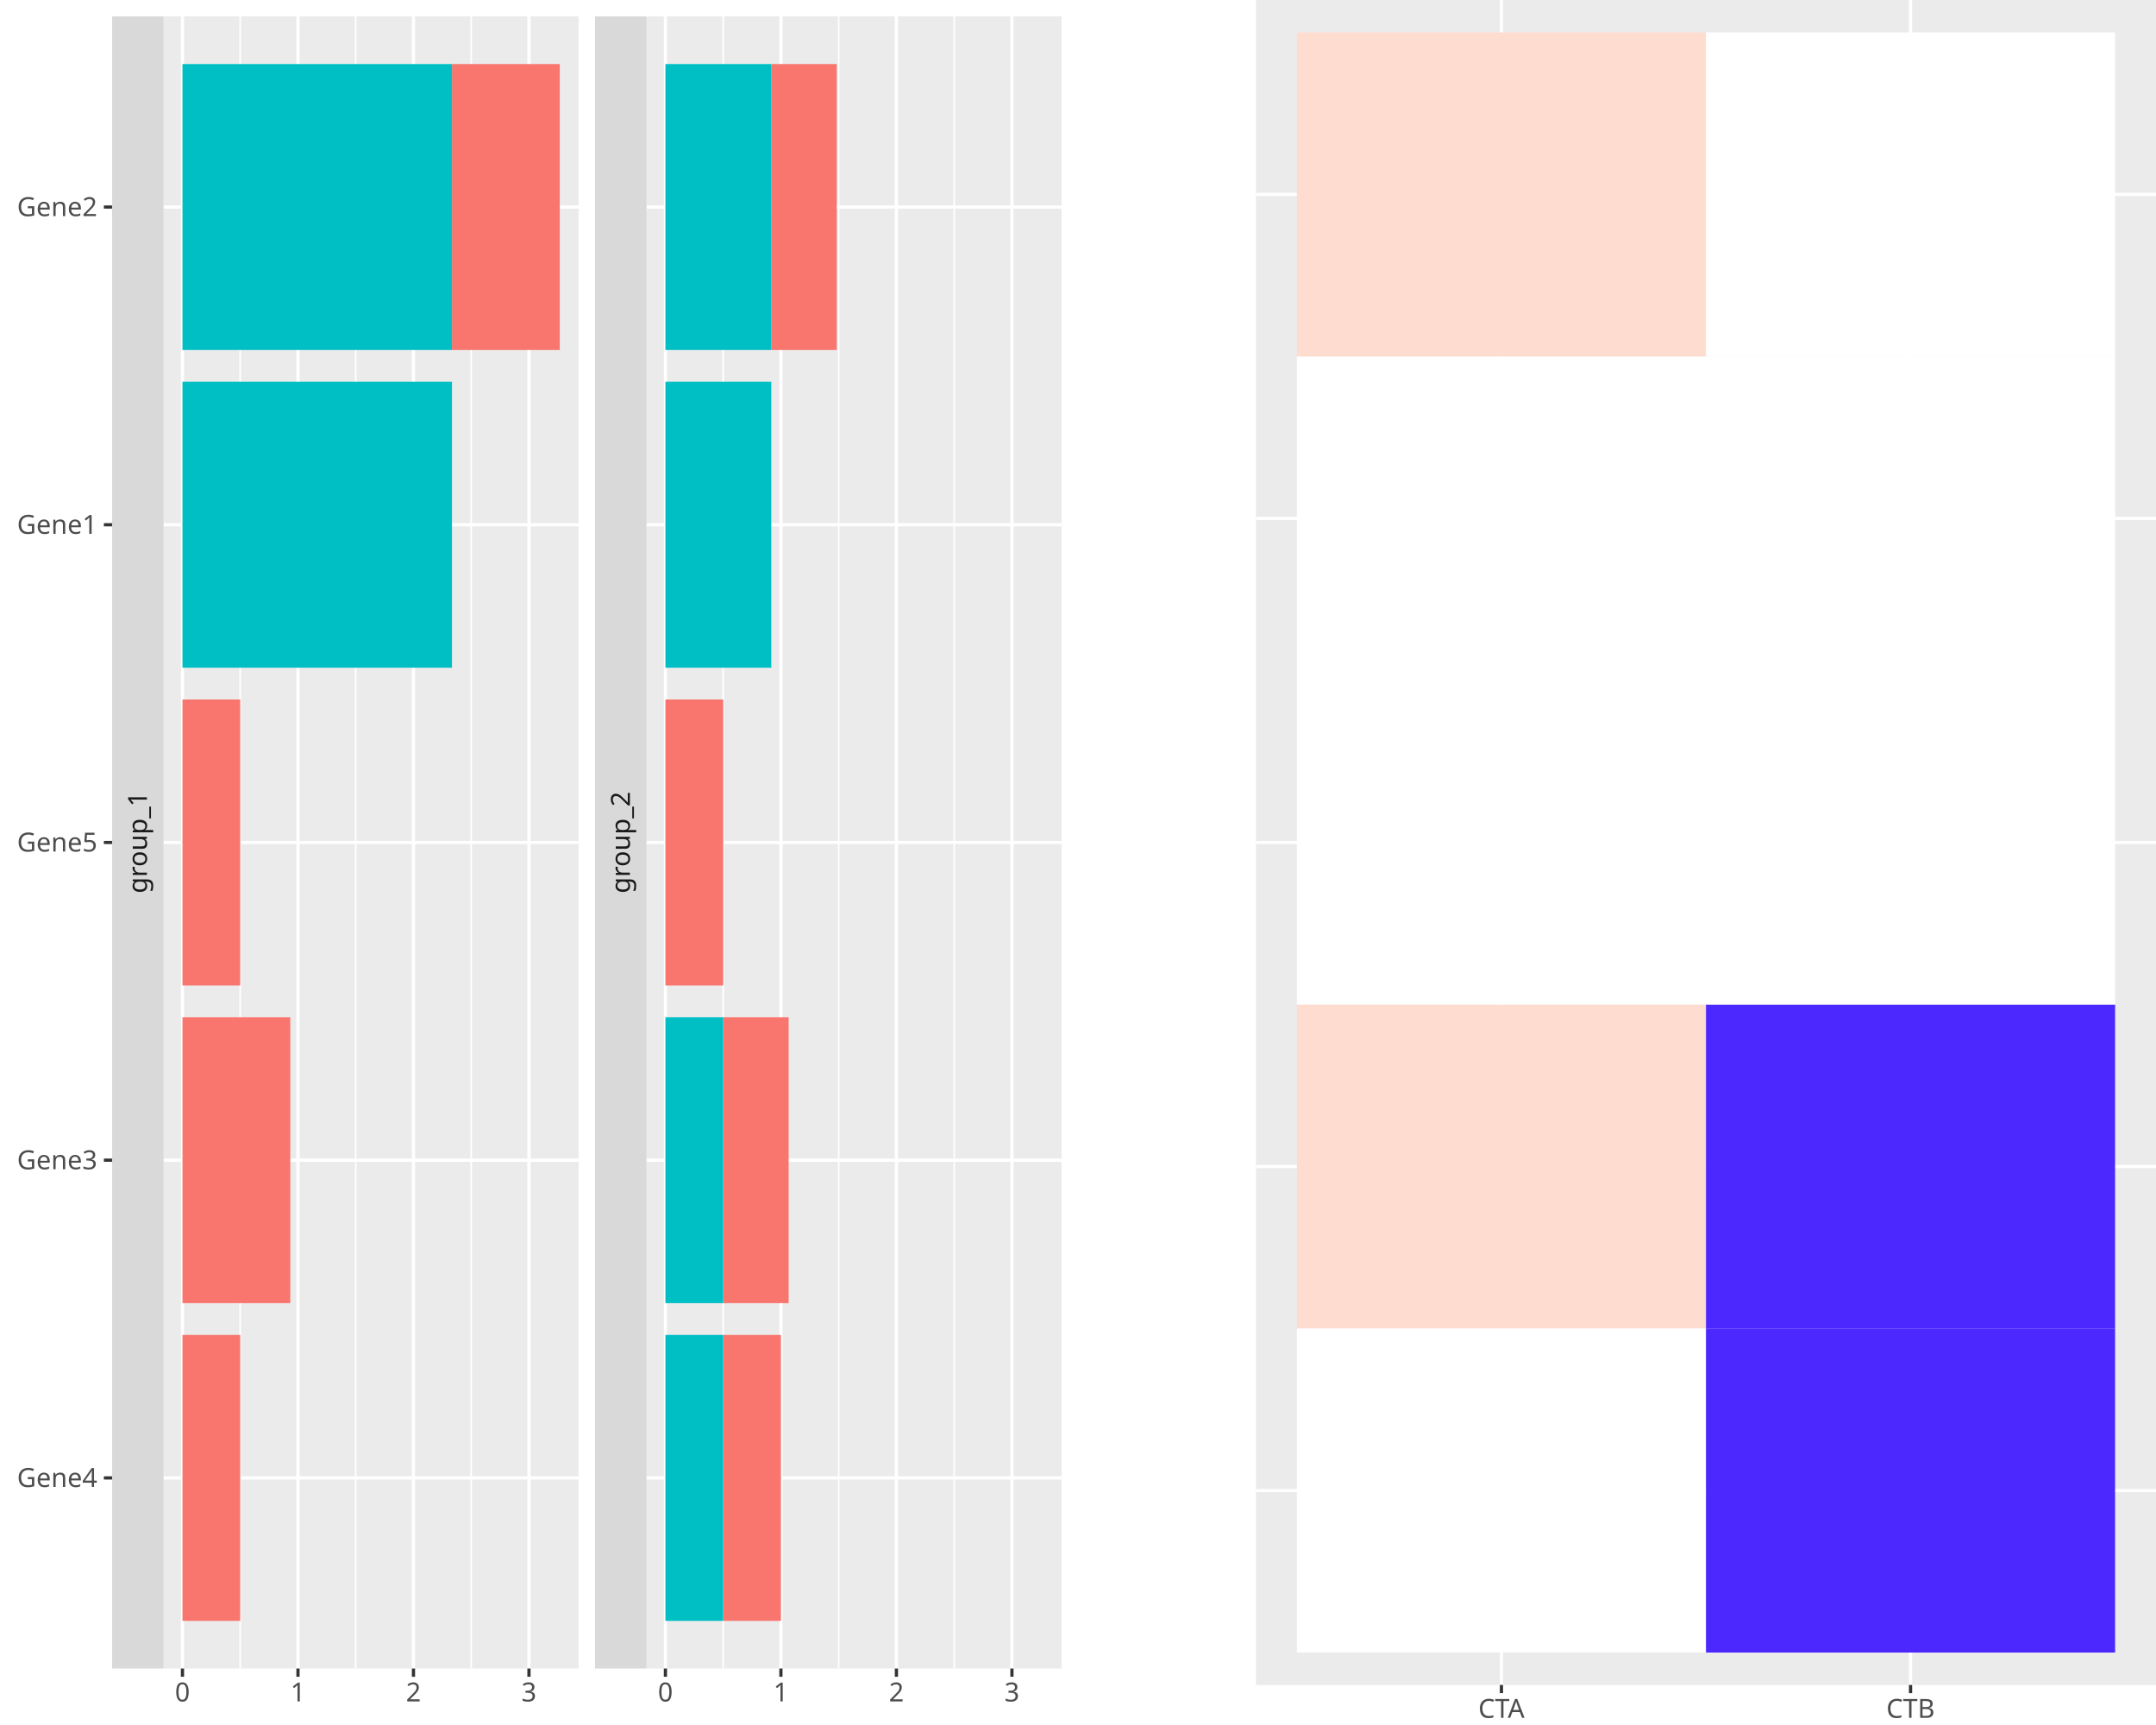
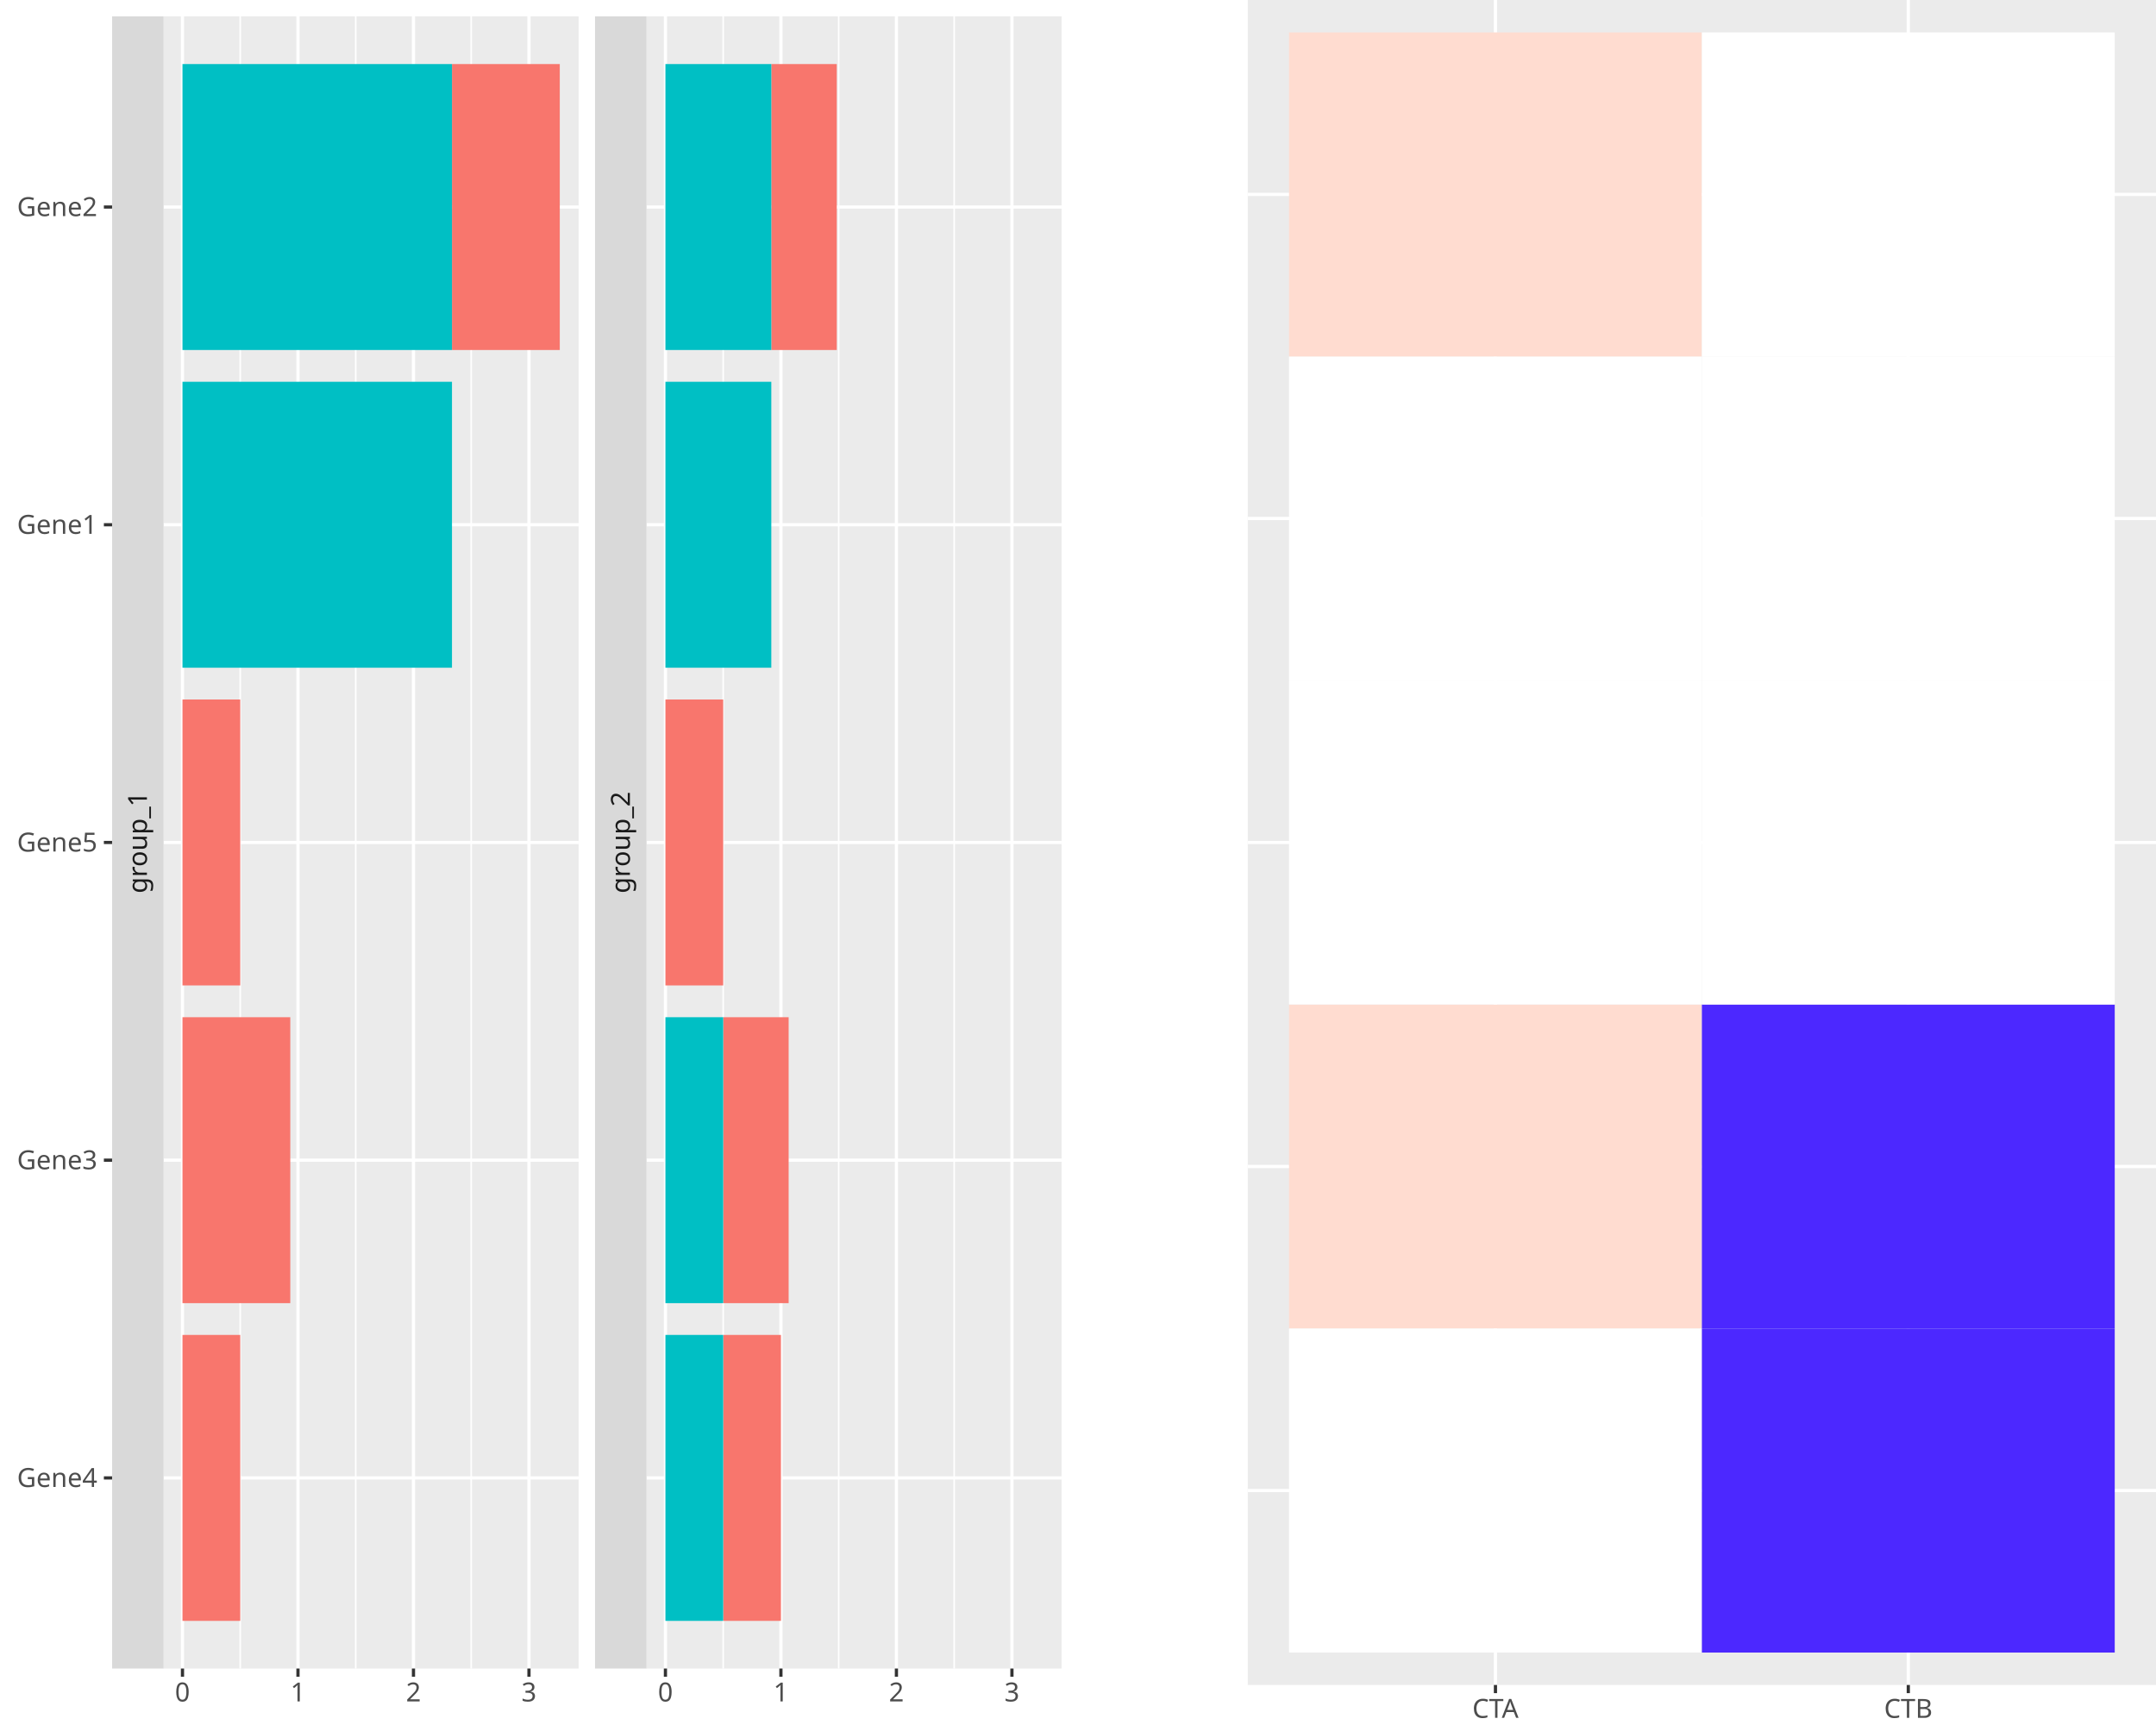
<svg xmlns="http://www.w3.org/2000/svg" class="svglite" data-engine-version="2.0" width="720.00pt" height="576.00pt" viewBox="0 0 720.00 576.00">
  <defs>
    <style type="text/css">
    .svglite line, .svglite polyline, .svglite polygon, .svglite path, .svglite rect, .svglite circle {
      fill: none;
      stroke: #000000;
      stroke-linecap: round;
      stroke-linejoin: round;
      stroke-miterlimit: 10.00;
    }
  </style>
  </defs>
  <rect width="100%" height="100%" style="stroke: none; fill: #FFFFFF;" />
  <defs>
    <clipPath id="cpMC4wMHw3MjAuMDB8MC4wMHw1NzYuMDA=">
      <rect x="0.00" y="0.00" width="720.00" height="576.00" />
    </clipPath>
  </defs>
  <g clip-path="url(#cpMC4wMHw3MjAuMDB8MC4wMHw1NzYuMDA=)">
</g>
  <defs>
    <clipPath id="cpMC4wMHwzNjAuMDB8MC4wMHw1NzYuMDA=">
      <rect x="0" y="0.00" width="360.00" height="576.00" />
    </clipPath>
  </defs>
  <g clip-path="url(#cpMC4wMHwzNjAuMDB8MC4wMHw1NzYuMDA=)">
    <rect x="0" y="0.00" width="360.00" height="576.00" style="stroke-width: 1.07; stroke: #FFFFFF; fill: #FFFFFF;" />
  </g>
  <g clip-path="url(#cpMC4wMHw3MjAuMDB8MC4wMHw1NzYuMDA=)">
</g>
  <defs>
    <clipPath id="cpNTQuNjR8MTkzLjI0fDUuNDh8NTU3LjE1">
      <rect x="54.64" y="5.48" width="138.60" height="551.67" />
    </clipPath>
  </defs>
  <g clip-path="url(#cpNTQuNjR8MTkzLjI0fDUuNDh8NTU3LjE1)">
    <rect x="54.64" y="5.48" width="138.60" height="551.67" style="stroke-width: 1.07; stroke: none; fill: #EBEBEB;" />
    <polyline points="80.22,557.15 80.22,5.48 " style="stroke-width: 0.53; stroke: #FFFFFF; stroke-linecap: butt;" />
    <polyline points="118.79,557.15 118.79,5.48 " style="stroke-width: 0.53; stroke: #FFFFFF; stroke-linecap: butt;" />
    <polyline points="157.36,557.15 157.36,5.48 " style="stroke-width: 0.53; stroke: #FFFFFF; stroke-linecap: butt;" />
    <polyline points="54.64,493.49 193.24,493.49 " style="stroke-width: 1.07; stroke: #FFFFFF; stroke-linecap: butt;" />
    <polyline points="54.64,387.40 193.24,387.40 " style="stroke-width: 1.07; stroke: #FFFFFF; stroke-linecap: butt;" />
    <polyline points="54.64,281.31 193.24,281.31 " style="stroke-width: 1.07; stroke: #FFFFFF; stroke-linecap: butt;" />
    <polyline points="54.64,175.22 193.24,175.22 " style="stroke-width: 1.07; stroke: #FFFFFF; stroke-linecap: butt;" />
    <polyline points="54.64,69.13 193.24,69.13 " style="stroke-width: 1.07; stroke: #FFFFFF; stroke-linecap: butt;" />
    <polyline points="60.94,557.15 60.94,5.48 " style="stroke-width: 1.07; stroke: #FFFFFF; stroke-linecap: butt;" />
    <polyline points="99.51,557.15 99.51,5.48 " style="stroke-width: 1.07; stroke: #FFFFFF; stroke-linecap: butt;" />
    <polyline points="138.08,557.15 138.08,5.48 " style="stroke-width: 1.07; stroke: #FFFFFF; stroke-linecap: butt;" />
    <polyline points="176.65,557.15 176.65,5.48 " style="stroke-width: 1.07; stroke: #FFFFFF; stroke-linecap: butt;" />
    <rect x="150.94" y="127.48" width="0.00" height="95.48" style="stroke-width: 1.07; stroke: none; stroke-linecap: butt; stroke-linejoin: miter; fill: #F8766D;" />
    <rect x="150.94" y="21.39" width="36.00" height="95.48" style="stroke-width: 1.07; stroke: none; stroke-linecap: butt; stroke-linejoin: miter; fill: #F8766D;" />
    <rect x="60.94" y="339.66" width="36.00" height="95.48" style="stroke-width: 1.07; stroke: none; stroke-linecap: butt; stroke-linejoin: miter; fill: #F8766D;" />
    <rect x="60.94" y="445.75" width="19.29" height="95.48" style="stroke-width: 1.07; stroke: none; stroke-linecap: butt; stroke-linejoin: miter; fill: #F8766D;" />
    <rect x="60.94" y="233.57" width="19.29" height="95.48" style="stroke-width: 1.07; stroke: none; stroke-linecap: butt; stroke-linejoin: miter; fill: #F8766D;" />
    <rect x="60.94" y="127.48" width="90.00" height="95.48" style="stroke-width: 1.07; stroke: none; stroke-linecap: butt; stroke-linejoin: miter; fill: #00BFC4;" />
    <rect x="60.94" y="21.39" width="90.00" height="95.48" style="stroke-width: 1.07; stroke: none; stroke-linecap: butt; stroke-linejoin: miter; fill: #00BFC4;" />
    <rect x="60.94" y="339.66" width="0.00" height="95.48" style="stroke-width: 1.07; stroke: none; stroke-linecap: butt; stroke-linejoin: miter; fill: #00BFC4;" />
    <rect x="60.94" y="445.75" width="0.00" height="95.48" style="stroke-width: 1.07; stroke: none; stroke-linecap: butt; stroke-linejoin: miter; fill: #00BFC4;" />
    <rect x="60.94" y="233.57" width="0.00" height="95.48" style="stroke-width: 1.07; stroke: none; stroke-linecap: butt; stroke-linejoin: miter; fill: #00BFC4;" />
  </g>
  <g clip-path="url(#cpMC4wMHw3MjAuMDB8MC4wMHw1NzYuMDA=)">
</g>
  <defs>
    <clipPath id="cpMjE1LjkyfDM1NC41Mnw1LjQ4fDU1Ny4xNQ==">
      <rect x="215.92" y="5.48" width="138.60" height="551.67" />
    </clipPath>
  </defs>
  <g clip-path="url(#cpMjE1LjkyfDM1NC41Mnw1LjQ4fDU1Ny4xNQ==)">
    <rect x="215.92" y="5.48" width="138.60" height="551.67" style="stroke-width: 1.07; stroke: none; fill: #EBEBEB;" />
    <polyline points="241.51,557.15 241.51,5.48 " style="stroke-width: 0.53; stroke: #FFFFFF; stroke-linecap: butt;" />
    <polyline points="280.08,557.15 280.08,5.48 " style="stroke-width: 0.53; stroke: #FFFFFF; stroke-linecap: butt;" />
    <polyline points="318.65,557.15 318.65,5.48 " style="stroke-width: 0.53; stroke: #FFFFFF; stroke-linecap: butt;" />
    <polyline points="215.92,493.49 354.52,493.49 " style="stroke-width: 1.07; stroke: #FFFFFF; stroke-linecap: butt;" />
    <polyline points="215.92,387.40 354.52,387.40 " style="stroke-width: 1.07; stroke: #FFFFFF; stroke-linecap: butt;" />
    <polyline points="215.92,281.31 354.52,281.31 " style="stroke-width: 1.07; stroke: #FFFFFF; stroke-linecap: butt;" />
    <polyline points="215.92,175.22 354.52,175.22 " style="stroke-width: 1.07; stroke: #FFFFFF; stroke-linecap: butt;" />
    <polyline points="215.92,69.13 354.52,69.13 " style="stroke-width: 1.07; stroke: #FFFFFF; stroke-linecap: butt;" />
    <polyline points="222.22,557.15 222.22,5.48 " style="stroke-width: 1.07; stroke: #FFFFFF; stroke-linecap: butt;" />
    <polyline points="260.79,557.15 260.79,5.48 " style="stroke-width: 1.07; stroke: #FFFFFF; stroke-linecap: butt;" />
    <polyline points="299.36,557.15 299.36,5.48 " style="stroke-width: 1.07; stroke: #FFFFFF; stroke-linecap: butt;" />
    <polyline points="337.94,557.15 337.94,5.48 " style="stroke-width: 1.07; stroke: #FFFFFF; stroke-linecap: butt;" />
    <rect x="257.58" y="127.48" width="0.00" height="95.48" style="stroke-width: 1.07; stroke: none; stroke-linecap: butt; stroke-linejoin: miter; fill: #F8766D;" />
    <rect x="257.58" y="21.39" width="21.86" height="95.48" style="stroke-width: 1.07; stroke: none; stroke-linecap: butt; stroke-linejoin: miter; fill: #F8766D;" />
    <rect x="241.51" y="339.66" width="21.86" height="95.48" style="stroke-width: 1.07; stroke: none; stroke-linecap: butt; stroke-linejoin: miter; fill: #F8766D;" />
    <rect x="241.51" y="445.75" width="19.29" height="95.48" style="stroke-width: 1.07; stroke: none; stroke-linecap: butt; stroke-linejoin: miter; fill: #F8766D;" />
    <rect x="222.22" y="233.57" width="19.29" height="95.48" style="stroke-width: 1.07; stroke: none; stroke-linecap: butt; stroke-linejoin: miter; fill: #F8766D;" />
    <rect x="222.22" y="127.48" width="35.36" height="95.48" style="stroke-width: 1.07; stroke: none; stroke-linecap: butt; stroke-linejoin: miter; fill: #00BFC4;" />
    <rect x="222.22" y="21.39" width="35.36" height="95.48" style="stroke-width: 1.07; stroke: none; stroke-linecap: butt; stroke-linejoin: miter; fill: #00BFC4;" />
    <rect x="222.22" y="339.66" width="19.29" height="95.48" style="stroke-width: 1.07; stroke: none; stroke-linecap: butt; stroke-linejoin: miter; fill: #00BFC4;" />
    <rect x="222.22" y="445.75" width="19.29" height="95.48" style="stroke-width: 1.07; stroke: none; stroke-linecap: butt; stroke-linejoin: miter; fill: #00BFC4;" />
    <rect x="222.22" y="233.57" width="0.00" height="95.48" style="stroke-width: 1.07; stroke: none; stroke-linecap: butt; stroke-linejoin: miter; fill: #00BFC4;" />
  </g>
  <g clip-path="url(#cpMC4wMHw3MjAuMDB8MC4wMHw1NzYuMDA=)">
</g>
  <defs>
    <clipPath id="cpMTk4LjcxfDIxNS45Mnw1LjQ4fDU1Ny4xNQ==">
      <rect x="198.71" y="5.48" width="17.21" height="551.67" />
    </clipPath>
  </defs>
  <g clip-path="url(#cpMTk4LjcxfDIxNS45Mnw1LjQ4fDU1Ny4xNQ==)">
    <rect x="198.71" y="5.48" width="17.21" height="551.67" style="stroke-width: 1.07; stroke: none; fill: #D9D9D9;" />
    <text transform="translate(210.35,281.31) rotate(-90)" text-anchor="middle" style="font-size: 8.80px; fill: #1A1A1A; font-family: sans;" textLength="32.30px" lengthAdjust="spacingAndGlyphs">group_2</text>
  </g>
  <g clip-path="url(#cpMC4wMHw3MjAuMDB8MC4wMHw1NzYuMDA=)">
</g>
  <defs>
    <clipPath id="cpMzcuNDN8NTQuNjR8NS40OHw1NTcuMTU=">
      <rect x="37.43" y="5.48" width="17.21" height="551.67" />
    </clipPath>
  </defs>
  <g clip-path="url(#cpMzcuNDN8NTQuNjR8NS40OHw1NTcuMTU=)">
    <rect x="37.43" y="5.48" width="17.21" height="551.67" style="stroke-width: 1.07; stroke: none; fill: #D9D9D9;" />
    <text transform="translate(49.06,281.31) rotate(-90)" text-anchor="middle" style="font-size: 8.80px; fill: #1A1A1A; font-family: sans;" textLength="32.30px" lengthAdjust="spacingAndGlyphs">group_1</text>
  </g>
  <g clip-path="url(#cpMC4wMHw3MjAuMDB8MC4wMHw1NzYuMDA=)">
    <polyline points="60.94,559.89 60.94,557.15 " style="stroke-width: 1.07; stroke: #333333; stroke-linecap: butt;" />
    <polyline points="99.51,559.89 99.51,557.15 " style="stroke-width: 1.07; stroke: #333333; stroke-linecap: butt;" />
    <polyline points="138.08,559.89 138.08,557.15 " style="stroke-width: 1.07; stroke: #333333; stroke-linecap: butt;" />
    <polyline points="176.65,559.89 176.65,557.15 " style="stroke-width: 1.07; stroke: #333333; stroke-linecap: butt;" />
    <text x="60.94" y="568.13" text-anchor="middle" style="font-size: 8.80px; fill: #4D4D4D; font-family: sans;" textLength="4.89px" lengthAdjust="spacingAndGlyphs">0</text>
    <text x="99.51" y="568.13" text-anchor="middle" style="font-size: 8.80px; fill: #4D4D4D; font-family: sans;" textLength="4.89px" lengthAdjust="spacingAndGlyphs">1</text>
    <text x="138.08" y="568.13" text-anchor="middle" style="font-size: 8.80px; fill: #4D4D4D; font-family: sans;" textLength="4.89px" lengthAdjust="spacingAndGlyphs">2</text>
    <text x="176.65" y="568.13" text-anchor="middle" style="font-size: 8.80px; fill: #4D4D4D; font-family: sans;" textLength="4.89px" lengthAdjust="spacingAndGlyphs">3</text>
    <polyline points="222.22,559.89 222.22,557.15 " style="stroke-width: 1.07; stroke: #333333; stroke-linecap: butt;" />
    <polyline points="260.79,559.89 260.79,557.15 " style="stroke-width: 1.07; stroke: #333333; stroke-linecap: butt;" />
    <polyline points="299.36,559.89 299.36,557.15 " style="stroke-width: 1.07; stroke: #333333; stroke-linecap: butt;" />
    <polyline points="337.94,559.89 337.94,557.15 " style="stroke-width: 1.07; stroke: #333333; stroke-linecap: butt;" />
    <text x="222.22" y="568.13" text-anchor="middle" style="font-size: 8.80px; fill: #4D4D4D; font-family: sans;" textLength="4.89px" lengthAdjust="spacingAndGlyphs">0</text>
    <text x="260.79" y="568.13" text-anchor="middle" style="font-size: 8.80px; fill: #4D4D4D; font-family: sans;" textLength="4.89px" lengthAdjust="spacingAndGlyphs">1</text>
    <text x="299.36" y="568.13" text-anchor="middle" style="font-size: 8.80px; fill: #4D4D4D; font-family: sans;" textLength="4.89px" lengthAdjust="spacingAndGlyphs">2</text>
    <text x="337.94" y="568.13" text-anchor="middle" style="font-size: 8.80px; fill: #4D4D4D; font-family: sans;" textLength="4.89px" lengthAdjust="spacingAndGlyphs">3</text>
    <text x="32.50" y="496.52" text-anchor="end" style="font-size: 8.80px; fill: #4D4D4D; font-family: sans;" textLength="26.43px" lengthAdjust="spacingAndGlyphs">Gene4</text>
    <text x="32.50" y="390.43" text-anchor="end" style="font-size: 8.80px; fill: #4D4D4D; font-family: sans;" textLength="26.43px" lengthAdjust="spacingAndGlyphs">Gene3</text>
    <text x="32.50" y="284.34" text-anchor="end" style="font-size: 8.80px; fill: #4D4D4D; font-family: sans;" textLength="26.43px" lengthAdjust="spacingAndGlyphs">Gene5</text>
    <text x="32.50" y="178.25" text-anchor="end" style="font-size: 8.80px; fill: #4D4D4D; font-family: sans;" textLength="26.43px" lengthAdjust="spacingAndGlyphs">Gene1</text>
    <text x="32.50" y="72.16" text-anchor="end" style="font-size: 8.80px; fill: #4D4D4D; font-family: sans;" textLength="26.43px" lengthAdjust="spacingAndGlyphs">Gene2</text>
    <polyline points="34.69,493.49 37.43,493.49 " style="stroke-width: 1.07; stroke: #333333; stroke-linecap: butt;" />
    <polyline points="34.69,387.40 37.43,387.40 " style="stroke-width: 1.07; stroke: #333333; stroke-linecap: butt;" />
    <polyline points="34.69,281.31 37.43,281.31 " style="stroke-width: 1.07; stroke: #333333; stroke-linecap: butt;" />
    <polyline points="34.69,175.22 37.43,175.22 " style="stroke-width: 1.07; stroke: #333333; stroke-linecap: butt;" />
    <polyline points="34.69,69.13 37.43,69.13 " style="stroke-width: 1.07; stroke: #333333; stroke-linecap: butt;" />
  </g>
  <defs>
    <clipPath id="cpMzYwLjAwfDcyMC4wMHwwLjAwfDU3Ni4wMA==">
      <rect x="360.00" y="0.00" width="360.00" height="576.00" />
    </clipPath>
  </defs>
  <g clip-path="url(#cpMzYwLjAwfDcyMC4wMHwwLjAwfDU3Ni4wMA==)">
    <rect x="360.00" y="0.00" width="360.00" height="576.00" style="stroke-width: 1.07; stroke: #FFFFFF; fill: #FFFFFF;" />
  </g>
  <g clip-path="url(#cpMC4wMHw3MjAuMDB8MC4wMHw1NzYuMDA=)">
</g>
  <defs>
-     <clipPath id="cpNDE5LjQzfDcyMC4wMHwwLjAwfDU2Mi42Mw==">
-       <rect x="419.43" y="0.00" width="300.57" height="562.63" />
+     <clipPath id="cpNDE2LjY5fDcyMC4wMHwwLjAwfDU2Mi42Mw==">
+       <rect x="416.69" y="0.00" width="303.31" height="562.63" />
    </clipPath>
  </defs>
-   <g clip-path="url(#cpNDE5LjQzfDcyMC4wMHwwLjAwfDU2Mi42Mw==)">
-     <rect x="419.43" y="0.00" width="300.57" height="562.63" style="stroke-width: 1.07; stroke: none; fill: #EBEBEB;" />
-     <polyline points="419.43,497.71 720.00,497.71 " style="stroke-width: 1.07; stroke: #FFFFFF; stroke-linecap: butt;" />
-     <polyline points="419.43,389.51 720.00,389.51 " style="stroke-width: 1.07; stroke: #FFFFFF; stroke-linecap: butt;" />
-     <polyline points="419.43,281.31 720.00,281.31 " style="stroke-width: 1.07; stroke: #FFFFFF; stroke-linecap: butt;" />
-     <polyline points="419.43,173.12 720.00,173.12 " style="stroke-width: 1.07; stroke: #FFFFFF; stroke-linecap: butt;" />
-     <polyline points="419.43,64.92 720.00,64.92 " style="stroke-width: 1.07; stroke: #FFFFFF; stroke-linecap: butt;" />
-     <polyline points="501.41,562.63 501.41,0.00 " style="stroke-width: 1.07; stroke: #FFFFFF; stroke-linecap: butt;" />
-     <polyline points="638.03,562.63 638.03,0.00 " style="stroke-width: 1.07; stroke: #FFFFFF; stroke-linecap: butt;" />
-     <rect x="433.09" y="119.02" width="136.62" height="108.20" style="stroke-width: 0.21; stroke: none; stroke-linecap: butt; stroke-linejoin: miter; fill: #FFFFFF;" />
-     <rect x="433.09" y="10.82" width="136.62" height="108.20" style="stroke-width: 0.21; stroke: none; stroke-linecap: butt; stroke-linejoin: miter; fill: #FFDCD0;" />
-     <rect x="433.09" y="335.41" width="136.62" height="108.20" style="stroke-width: 0.21; stroke: none; stroke-linecap: butt; stroke-linejoin: miter; fill: #FFDCD0;" />
-     <rect x="433.09" y="443.61" width="136.62" height="108.20" style="stroke-width: 0.21; stroke: none; stroke-linecap: butt; stroke-linejoin: miter; fill: #FFFFFF;" />
-     <rect x="433.09" y="227.21" width="136.62" height="108.20" style="stroke-width: 0.21; stroke: none; stroke-linecap: butt; stroke-linejoin: miter; fill: #FFFFFF;" />
-     <rect x="569.72" y="119.02" width="136.62" height="108.20" style="stroke-width: 0.21; stroke: none; stroke-linecap: butt; stroke-linejoin: miter; fill: #FFFFFF;" />
-     <rect x="569.72" y="10.82" width="136.62" height="108.20" style="stroke-width: 0.21; stroke: none; stroke-linecap: butt; stroke-linejoin: miter; fill: #FFFFFF;" />
-     <rect x="569.72" y="335.41" width="136.62" height="108.20" style="stroke-width: 0.21; stroke: none; stroke-linecap: butt; stroke-linejoin: miter; fill: #4C28FF;" />
-     <rect x="569.72" y="443.61" width="136.62" height="108.20" style="stroke-width: 0.21; stroke: none; stroke-linecap: butt; stroke-linejoin: miter; fill: #4C28FF;" />
-     <rect x="569.72" y="227.21" width="136.62" height="108.20" style="stroke-width: 0.21; stroke: none; stroke-linecap: butt; stroke-linejoin: miter; fill: #FFFFFF;" />
+   <g clip-path="url(#cpNDE2LjY5fDcyMC4wMHwwLjAwfDU2Mi42Mw==)">
+     <rect x="416.69" y="0.00" width="303.31" height="562.63" style="stroke-width: 1.07; stroke: none; fill: #EBEBEB;" />
+     <polyline points="416.69,497.71 720.00,497.71 " style="stroke-width: 1.07; stroke: #FFFFFF; stroke-linecap: butt;" />
+     <polyline points="416.69,389.51 720.00,389.51 " style="stroke-width: 1.07; stroke: #FFFFFF; stroke-linecap: butt;" />
+     <polyline points="416.69,281.31 720.00,281.31 " style="stroke-width: 1.07; stroke: #FFFFFF; stroke-linecap: butt;" />
+     <polyline points="416.69,173.12 720.00,173.12 " style="stroke-width: 1.07; stroke: #FFFFFF; stroke-linecap: butt;" />
+     <polyline points="416.69,64.92 720.00,64.92 " style="stroke-width: 1.07; stroke: #FFFFFF; stroke-linecap: butt;" />
+     <polyline points="499.41,562.63 499.41,0.00 " style="stroke-width: 1.07; stroke: #FFFFFF; stroke-linecap: butt;" />
+     <polyline points="637.28,562.63 637.28,0.00 " style="stroke-width: 1.07; stroke: #FFFFFF; stroke-linecap: butt;" />
+     <rect x="430.48" y="119.02" width="137.87" height="108.20" style="stroke-width: 0.43; stroke: none; stroke-linecap: butt; stroke-linejoin: miter; fill: #FFFFFF;" />
+     <rect x="430.48" y="10.82" width="137.87" height="108.20" style="stroke-width: 0.43; stroke: none; stroke-linecap: butt; stroke-linejoin: miter; fill: #FFDCD0;" />
+     <rect x="430.48" y="335.41" width="137.87" height="108.20" style="stroke-width: 0.43; stroke: none; stroke-linecap: butt; stroke-linejoin: miter; fill: #FFDCD0;" />
+     <rect x="430.48" y="443.61" width="137.87" height="108.20" style="stroke-width: 0.43; stroke: none; stroke-linecap: butt; stroke-linejoin: miter; fill: #FFFFFF;" />
+     <rect x="430.48" y="227.21" width="137.87" height="108.20" style="stroke-width: 0.43; stroke: none; stroke-linecap: butt; stroke-linejoin: miter; fill: #FFFFFF;" />
+     <rect x="568.35" y="119.02" width="137.87" height="108.20" style="stroke-width: 0.43; stroke: none; stroke-linecap: butt; stroke-linejoin: miter; fill: #FFFFFF;" />
+     <rect x="568.35" y="10.82" width="137.87" height="108.20" style="stroke-width: 0.43; stroke: none; stroke-linecap: butt; stroke-linejoin: miter; fill: #FFFFFF;" />
+     <rect x="568.35" y="335.41" width="137.87" height="108.20" style="stroke-width: 0.43; stroke: none; stroke-linecap: butt; stroke-linejoin: miter; fill: #4C28FF;" />
+     <rect x="568.35" y="443.61" width="137.87" height="108.20" style="stroke-width: 0.43; stroke: none; stroke-linecap: butt; stroke-linejoin: miter; fill: #4C28FF;" />
+     <rect x="568.35" y="227.21" width="137.87" height="108.20" style="stroke-width: 0.43; stroke: none; stroke-linecap: butt; stroke-linejoin: miter; fill: #FFFFFF;" />
  </g>
  <g clip-path="url(#cpMC4wMHw3MjAuMDB8MC4wMHw1NzYuMDA=)">
-     <polyline points="501.41,565.37 501.41,562.63 " style="stroke-width: 1.07; stroke: #333333; stroke-linecap: butt;" />
-     <polyline points="638.03,565.37 638.03,562.63 " style="stroke-width: 1.07; stroke: #333333; stroke-linecap: butt;" />
-     <text x="501.41" y="573.61" text-anchor="middle" style="font-size: 8.80px; fill: #4D4D4D; font-family: sans;" textLength="17.60px" lengthAdjust="spacingAndGlyphs">CTA</text>
-     <text x="638.03" y="573.61" text-anchor="middle" style="font-size: 8.80px; fill: #4D4D4D; font-family: sans;" textLength="17.60px" lengthAdjust="spacingAndGlyphs">CTB</text>
+     <polyline points="499.41,565.37 499.41,562.63 " style="stroke-width: 1.07; stroke: #333333; stroke-linecap: butt;" />
+     <polyline points="637.28,565.37 637.28,562.63 " style="stroke-width: 1.07; stroke: #333333; stroke-linecap: butt;" />
+     <text x="499.41" y="573.61" text-anchor="middle" style="font-size: 8.80px; fill: #4D4D4D; font-family: sans;" textLength="17.60px" lengthAdjust="spacingAndGlyphs">CTA</text>
+     <text x="637.28" y="573.61" text-anchor="middle" style="font-size: 8.80px; fill: #4D4D4D; font-family: sans;" textLength="17.60px" lengthAdjust="spacingAndGlyphs">CTB</text>
  </g>
</svg>
